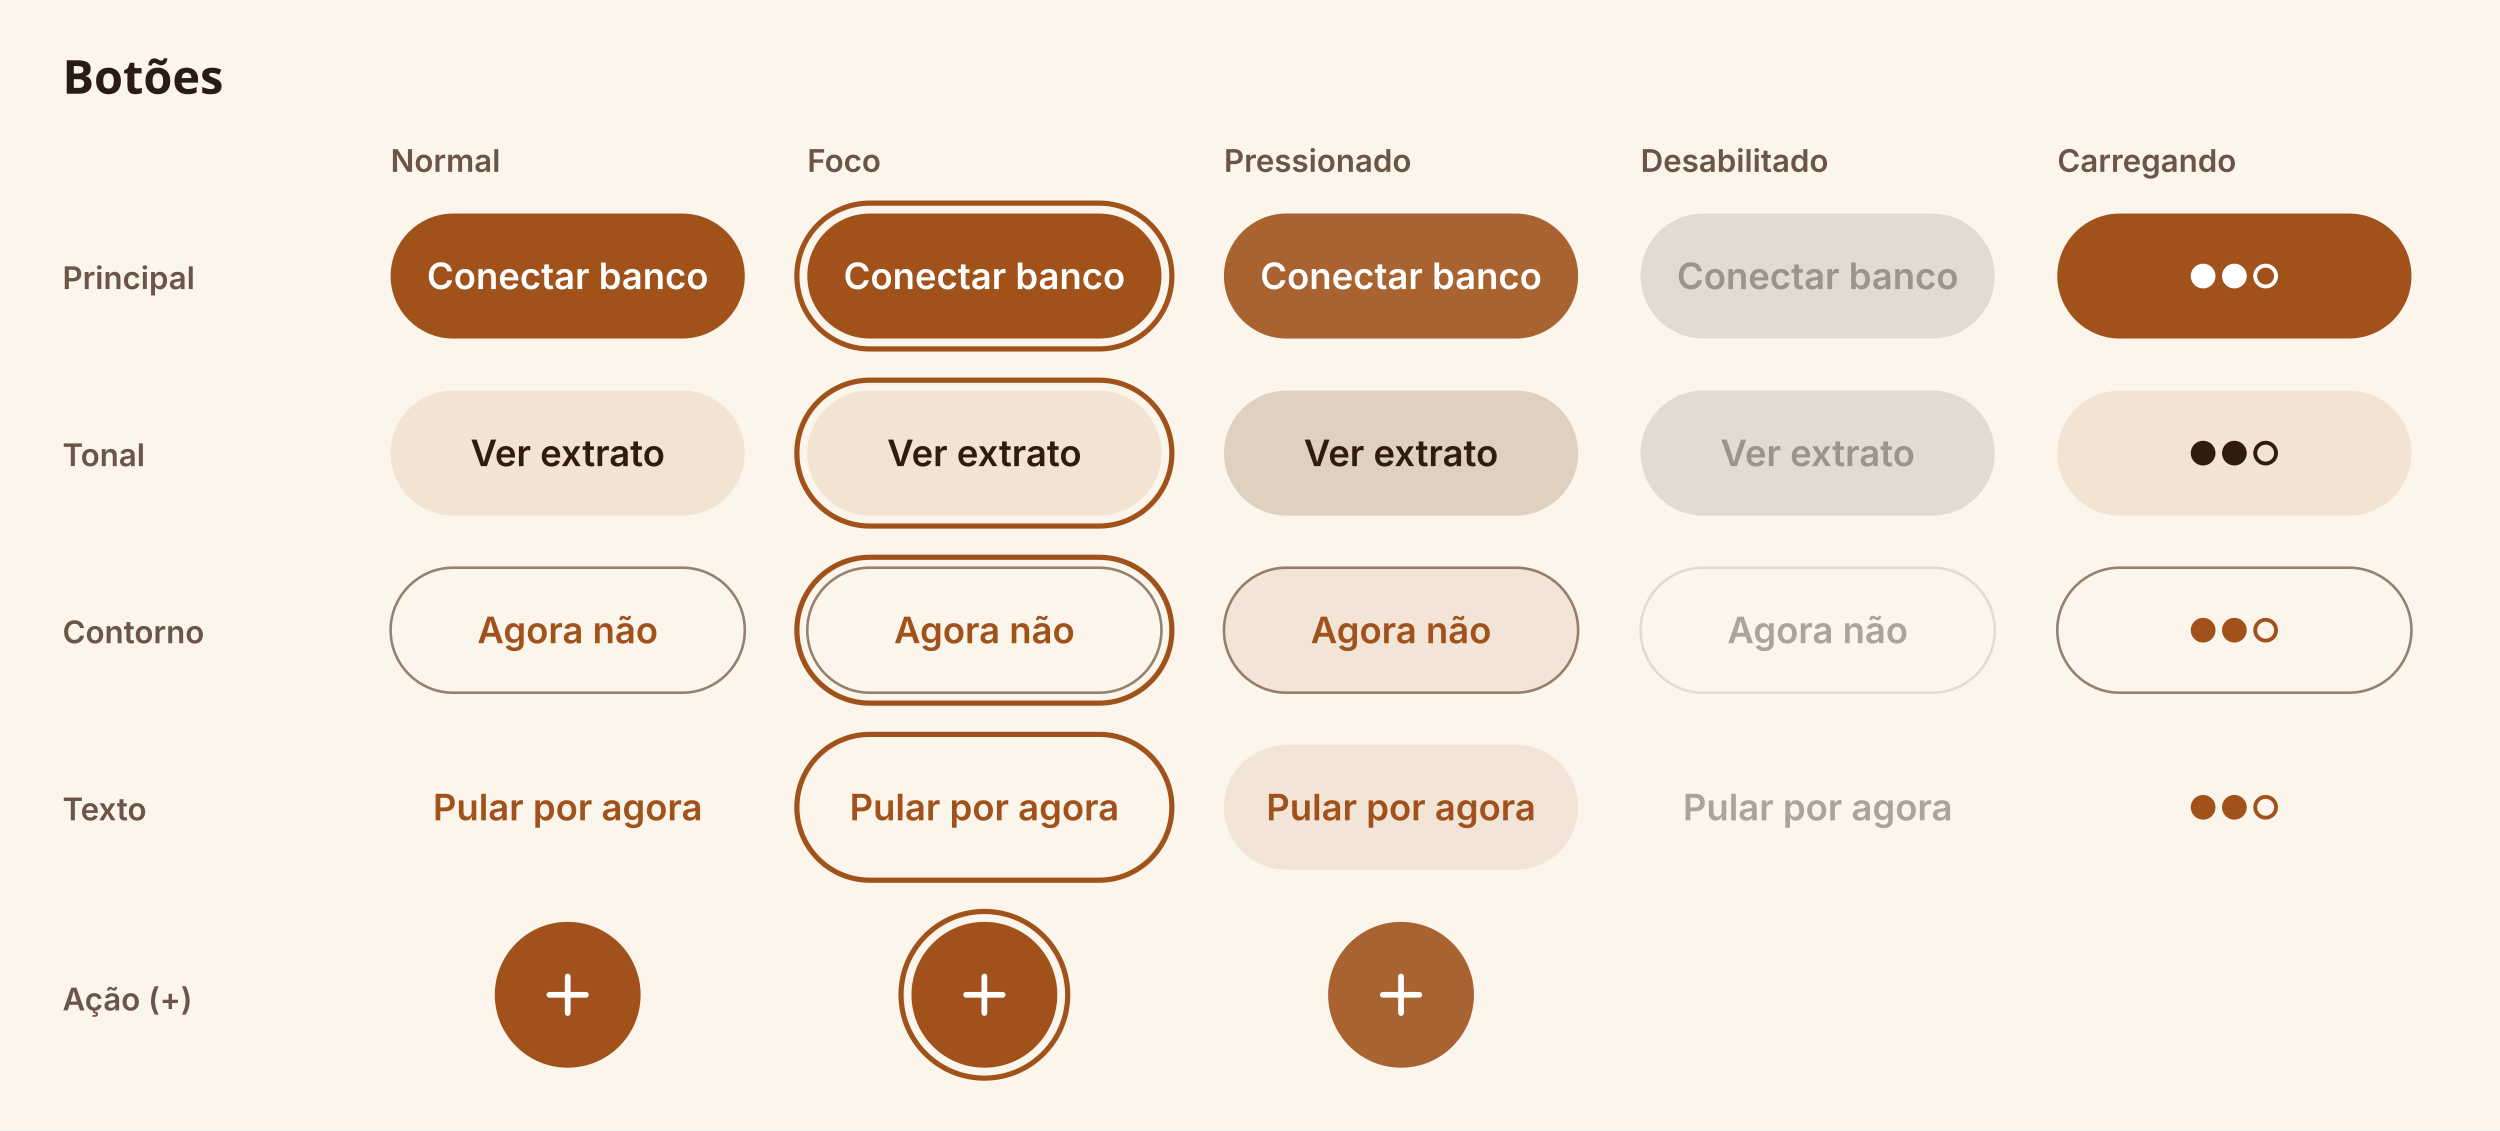
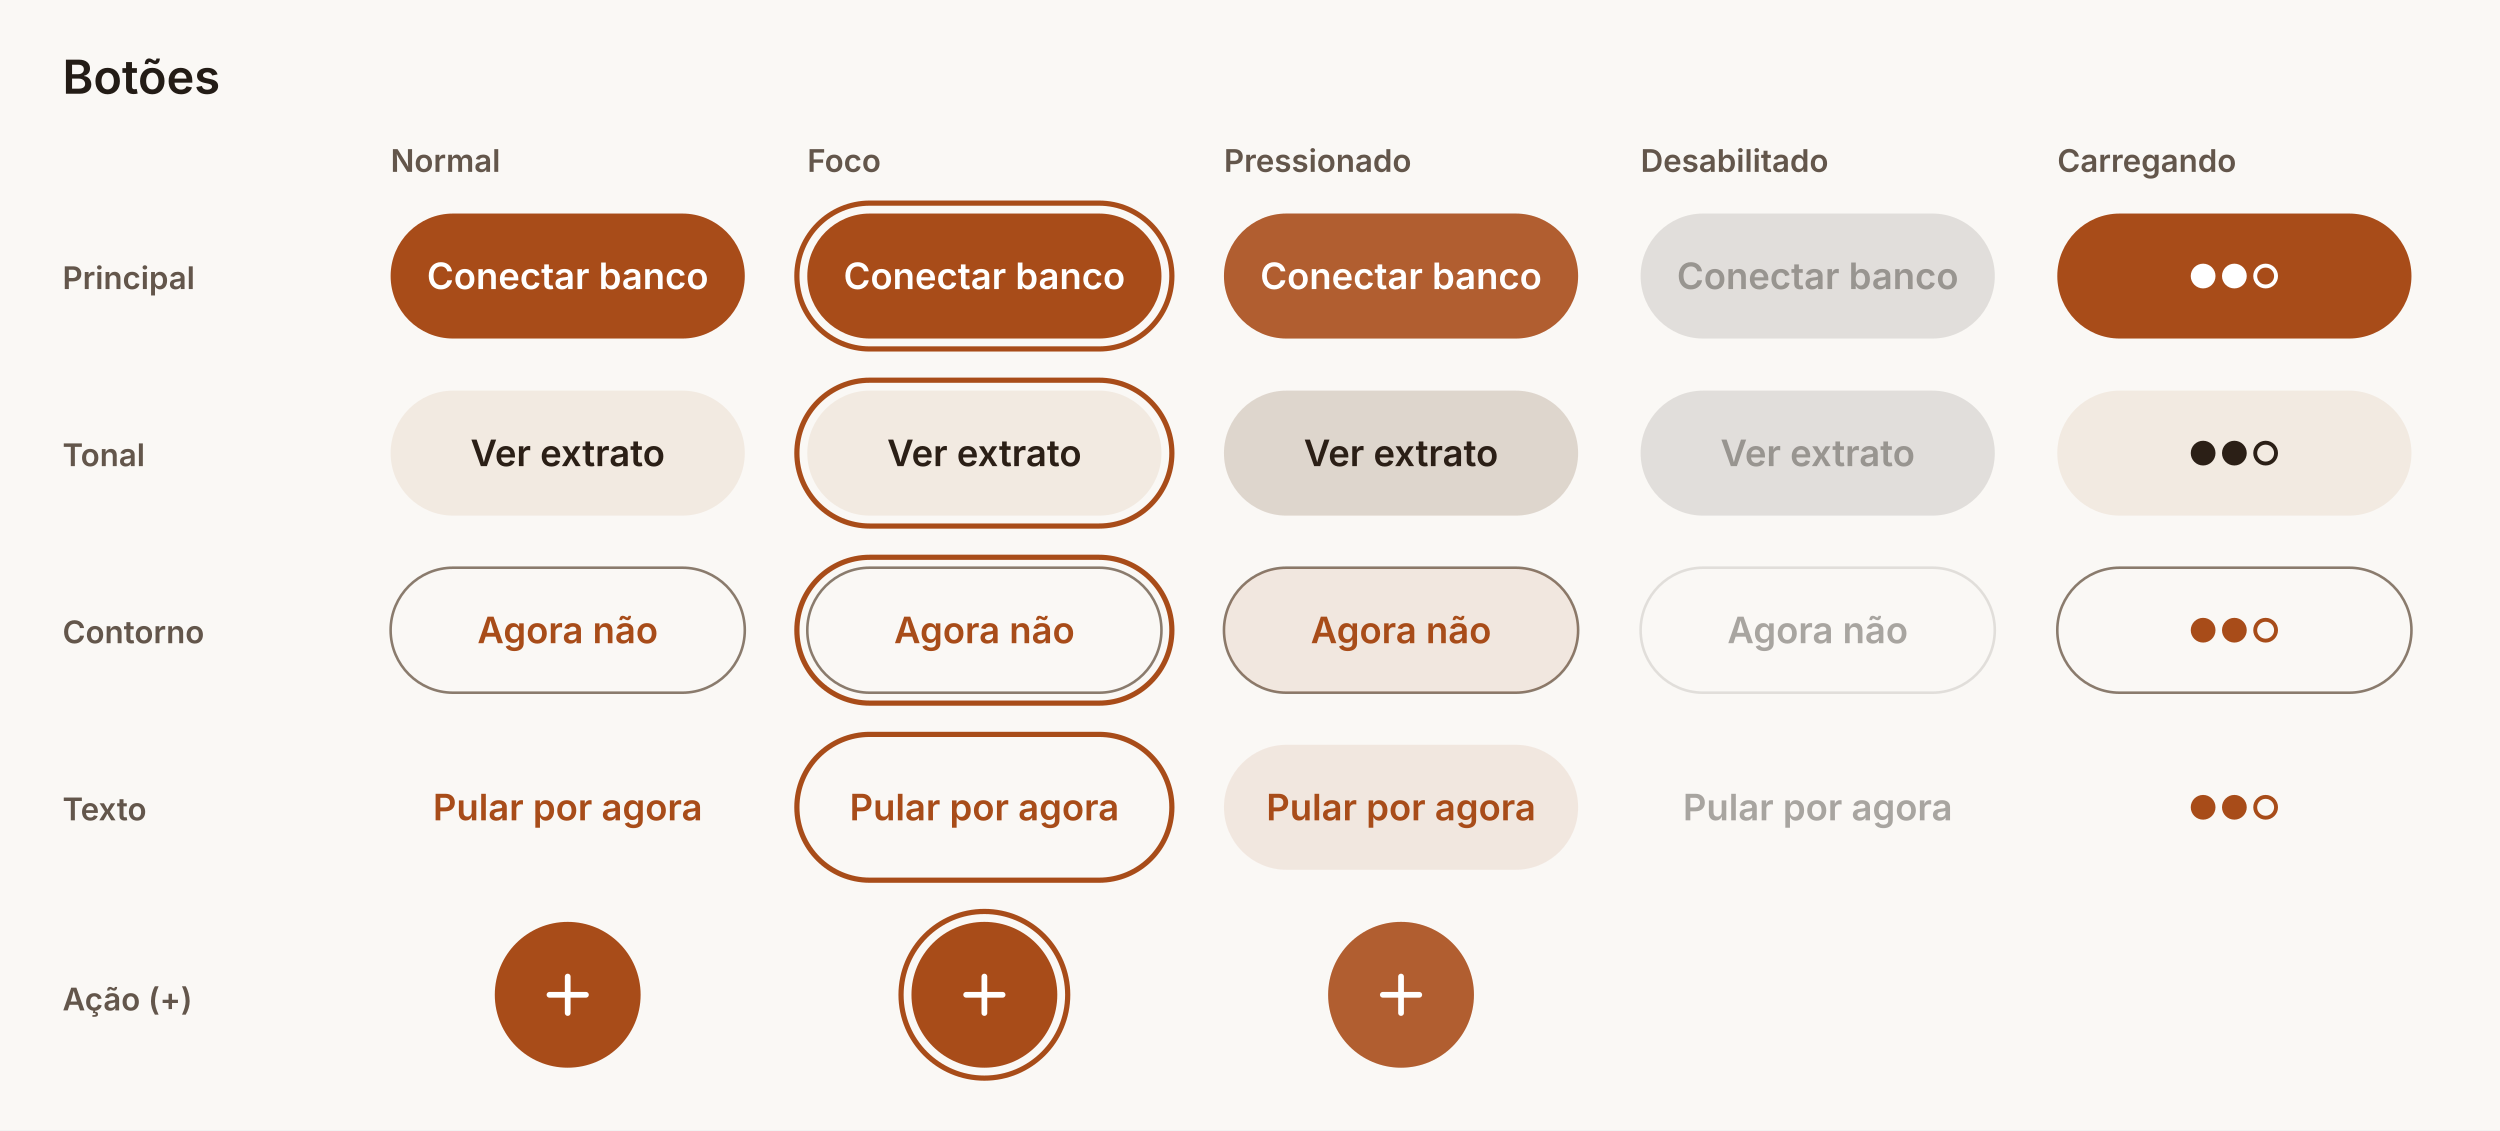
<svg xmlns="http://www.w3.org/2000/svg" viewBox="0 0 960 434" role="img" aria-labelledby="t">
-   <rect width="960" height="434" fill="#FBF5EC" />
-   <text x="24" y="36" font-family="'Baloo 2', ui-rounded, system-ui, sans-serif" font-size="18" font-weight="600" fill="#2A1C12" text-anchor="start">Botões</text>
-   <text x="150" y="66" font-family="Figtree, Inter, system-ui, sans-serif" font-size="12" font-weight="600" fill="#6B5546" text-anchor="start">Normal</text>
-   <text x="310" y="66" font-family="Figtree, Inter, system-ui, sans-serif" font-size="12" font-weight="600" fill="#6B5546" text-anchor="start">Foco</text>
-   <text x="470" y="66" font-family="Figtree, Inter, system-ui, sans-serif" font-size="12" font-weight="600" fill="#6B5546" text-anchor="start">Pressionado</text>
-   <text x="630" y="66" font-family="Figtree, Inter, system-ui, sans-serif" font-size="12" font-weight="600" fill="#6B5546" text-anchor="start">Desabilitado</text>
-   <text x="790" y="66" font-family="Figtree, Inter, system-ui, sans-serif" font-size="12" font-weight="600" fill="#6B5546" text-anchor="start">Carregando</text>
-   <text x="24" y="111" font-family="Figtree, Inter, system-ui, sans-serif" font-size="12" font-weight="600" fill="#6B5546" text-anchor="start">Principal</text>
-   <rect x="150" y="82" width="136" height="48" rx="24" fill="#A0521A" />
+   <rect width="960" height="434" fill="#FAF8F5" />
+   <text x="24" y="36" font-family="'Plus Jakarta Sans', Inter, system-ui, sans-serif" font-size="18" font-weight="600" fill="#231C16" text-anchor="start">Botões</text>
+   <text x="150" y="66" font-family="Inter, system-ui, -apple-system, sans-serif" font-size="12" font-weight="600" fill="#63564B" text-anchor="start">Normal</text>
+   <text x="310" y="66" font-family="Inter, system-ui, -apple-system, sans-serif" font-size="12" font-weight="600" fill="#63564B" text-anchor="start">Foco</text>
+   <text x="470" y="66" font-family="Inter, system-ui, -apple-system, sans-serif" font-size="12" font-weight="600" fill="#63564B" text-anchor="start">Pressionado</text>
+   <text x="630" y="66" font-family="Inter, system-ui, -apple-system, sans-serif" font-size="12" font-weight="600" fill="#63564B" text-anchor="start">Desabilitado</text>
+   <text x="790" y="66" font-family="Inter, system-ui, -apple-system, sans-serif" font-size="12" font-weight="600" fill="#63564B" text-anchor="start">Carregando</text>
+   <text x="24" y="111" font-family="Inter, system-ui, -apple-system, sans-serif" font-size="12" font-weight="600" fill="#63564B" text-anchor="start">Principal</text>
+   <rect x="150" y="82" width="136" height="48" rx="24" fill="#A84C19" />
  <g>
-     <text x="218" y="111" font-family="Figtree, Inter, system-ui, sans-serif" font-size="14" font-weight="600" fill="#FFFFFF" text-anchor="middle">Conectar banco</text>
+     <text x="218" y="111" font-family="Inter, system-ui, -apple-system, sans-serif" font-size="14" font-weight="600" fill="#FFFFFF" text-anchor="middle">Conectar banco</text>
  </g>
-   <rect x="310" y="82" width="136" height="48" rx="24" fill="#A0521A" />
-   <rect x="306" y="78" width="144" height="56" rx="28" fill="none" stroke="#A0521A" stroke-width="2" />
+   <rect x="310" y="82" width="136" height="48" rx="24" fill="#A84C19" />
+   <rect x="306" y="78" width="144" height="56" rx="28" fill="none" stroke="#A84C19" stroke-width="2" />
  <g>
-     <text x="378" y="111" font-family="Figtree, Inter, system-ui, sans-serif" font-size="14" font-weight="600" fill="#FFFFFF" text-anchor="middle">Conectar banco</text>
+     <text x="378" y="111" font-family="Inter, system-ui, -apple-system, sans-serif" font-size="14" font-weight="600" fill="#FFFFFF" text-anchor="middle">Conectar banco</text>
  </g>
-   <rect x="470" y="82" width="136" height="48" rx="24" fill="#A0521A" />
+   <rect x="470" y="82" width="136" height="48" rx="24" fill="#A84C19" />
  <rect x="470" y="82" width="136" height="48" rx="24" fill="#FFFFFF" opacity="0.1" />
  <g>
-     <text x="538" y="111" font-family="Figtree, Inter, system-ui, sans-serif" font-size="14" font-weight="600" fill="#FFFFFF" text-anchor="middle">Conectar banco</text>
+     <text x="538" y="111" font-family="Inter, system-ui, -apple-system, sans-serif" font-size="14" font-weight="600" fill="#FFFFFF" text-anchor="middle">Conectar banco</text>
  </g>
-   <rect x="630" y="82" width="136" height="48" rx="24" fill="#2A1C12" stroke-opacity="0.12" opacity="0.12" />
+   <rect x="630" y="82" width="136" height="48" rx="24" fill="#231C16" stroke-opacity="0.12" opacity="0.12" />
  <g opacity="0.38">
-     <text x="698" y="111" font-family="Figtree, Inter, system-ui, sans-serif" font-size="14" font-weight="600" fill="#2A1C12" text-anchor="middle">Conectar banco</text>
+     <text x="698" y="111" font-family="Inter, system-ui, -apple-system, sans-serif" font-size="14" font-weight="600" fill="#231C16" text-anchor="middle">Conectar banco</text>
  </g>
-   <rect x="790" y="82" width="136" height="48" rx="24" fill="#A0521A" />
+   <rect x="790" y="82" width="136" height="48" rx="24" fill="#A84C19" />
  <circle cx="846" cy="106" r="4" fill="#FFFFFF" stroke="#FFFFFF" stroke-width="1.5" />
  <circle cx="858" cy="106" r="4" fill="#FFFFFF" stroke="#FFFFFF" stroke-width="1.5" />
  <circle cx="870" cy="106" r="4" fill="none" stroke="#FFFFFF" stroke-width="1.5" />
-   <text x="24" y="179" font-family="Figtree, Inter, system-ui, sans-serif" font-size="12" font-weight="600" fill="#6B5546" text-anchor="start">Tonal</text>
-   <rect x="150" y="150" width="136" height="48" rx="24" fill="#F3E3D3" />
+   <text x="24" y="179" font-family="Inter, system-ui, -apple-system, sans-serif" font-size="12" font-weight="600" fill="#63564B" text-anchor="start">Tonal</text>
+   <rect x="150" y="150" width="136" height="48" rx="24" fill="#F2EAE1" />
  <g>
-     <text x="218" y="179" font-family="Figtree, Inter, system-ui, sans-serif" font-size="14" font-weight="600" fill="#2E1C0F" text-anchor="middle">Ver extrato</text>
+     <text x="218" y="179" font-family="Inter, system-ui, -apple-system, sans-serif" font-size="14" font-weight="600" fill="#2B1F16" text-anchor="middle">Ver extrato</text>
  </g>
-   <rect x="310" y="150" width="136" height="48" rx="24" fill="#F3E3D3" />
-   <rect x="306" y="146" width="144" height="56" rx="28" fill="none" stroke="#A0521A" stroke-width="2" />
+   <rect x="310" y="150" width="136" height="48" rx="24" fill="#F2EAE1" />
+   <rect x="306" y="146" width="144" height="56" rx="28" fill="none" stroke="#A84C19" stroke-width="2" />
  <g>
-     <text x="378" y="179" font-family="Figtree, Inter, system-ui, sans-serif" font-size="14" font-weight="600" fill="#2E1C0F" text-anchor="middle">Ver extrato</text>
+     <text x="378" y="179" font-family="Inter, system-ui, -apple-system, sans-serif" font-size="14" font-weight="600" fill="#2B1F16" text-anchor="middle">Ver extrato</text>
  </g>
-   <rect x="470" y="150" width="136" height="48" rx="24" fill="#F3E3D3" />
-   <rect x="470" y="150" width="136" height="48" rx="24" fill="#2E1C0F" opacity="0.1" />
+   <rect x="470" y="150" width="136" height="48" rx="24" fill="#F2EAE1" />
+   <rect x="470" y="150" width="136" height="48" rx="24" fill="#2B1F16" opacity="0.1" />
  <g>
-     <text x="538" y="179" font-family="Figtree, Inter, system-ui, sans-serif" font-size="14" font-weight="600" fill="#2E1C0F" text-anchor="middle">Ver extrato</text>
+     <text x="538" y="179" font-family="Inter, system-ui, -apple-system, sans-serif" font-size="14" font-weight="600" fill="#2B1F16" text-anchor="middle">Ver extrato</text>
  </g>
-   <rect x="630" y="150" width="136" height="48" rx="24" fill="#2A1C12" stroke-opacity="0.12" opacity="0.12" />
+   <rect x="630" y="150" width="136" height="48" rx="24" fill="#231C16" stroke-opacity="0.12" opacity="0.12" />
  <g opacity="0.38">
-     <text x="698" y="179" font-family="Figtree, Inter, system-ui, sans-serif" font-size="14" font-weight="600" fill="#2A1C12" text-anchor="middle">Ver extrato</text>
+     <text x="698" y="179" font-family="Inter, system-ui, -apple-system, sans-serif" font-size="14" font-weight="600" fill="#231C16" text-anchor="middle">Ver extrato</text>
  </g>
-   <rect x="790" y="150" width="136" height="48" rx="24" fill="#F3E3D3" />
-   <circle cx="846" cy="174" r="4" fill="#2E1C0F" stroke="#2E1C0F" stroke-width="1.5" />
-   <circle cx="858" cy="174" r="4" fill="#2E1C0F" stroke="#2E1C0F" stroke-width="1.5" />
-   <circle cx="870" cy="174" r="4" fill="none" stroke="#2E1C0F" stroke-width="1.5" />
-   <text x="24" y="247" font-family="Figtree, Inter, system-ui, sans-serif" font-size="12" font-weight="600" fill="#6B5546" text-anchor="start">Contorno</text>
-   <rect x="150" y="218" width="136" height="48" rx="24" fill="none" stroke="#94816E" stroke-width="1" />
+   <rect x="790" y="150" width="136" height="48" rx="24" fill="#F2EAE1" />
+   <circle cx="846" cy="174" r="4" fill="#2B1F16" stroke="#2B1F16" stroke-width="1.5" />
+   <circle cx="858" cy="174" r="4" fill="#2B1F16" stroke="#2B1F16" stroke-width="1.5" />
+   <circle cx="870" cy="174" r="4" fill="none" stroke="#2B1F16" stroke-width="1.5" />
+   <text x="24" y="247" font-family="Inter, system-ui, -apple-system, sans-serif" font-size="12" font-weight="600" fill="#63564B" text-anchor="start">Contorno</text>
+   <rect x="150" y="218" width="136" height="48" rx="24" fill="none" stroke="#8A7B6D" stroke-width="1" />
  <g>
-     <text x="218" y="247" font-family="Figtree, Inter, system-ui, sans-serif" font-size="14" font-weight="600" fill="#A0521A" text-anchor="middle">Agora não</text>
+     <text x="218" y="247" font-family="Inter, system-ui, -apple-system, sans-serif" font-size="14" font-weight="600" fill="#A84C19" text-anchor="middle">Agora não</text>
  </g>
-   <rect x="310" y="218" width="136" height="48" rx="24" fill="none" stroke="#94816E" stroke-width="1" />
-   <rect x="306" y="214" width="144" height="56" rx="28" fill="none" stroke="#A0521A" stroke-width="2" />
+   <rect x="310" y="218" width="136" height="48" rx="24" fill="none" stroke="#8A7B6D" stroke-width="1" />
+   <rect x="306" y="214" width="144" height="56" rx="28" fill="none" stroke="#A84C19" stroke-width="2" />
  <g>
-     <text x="378" y="247" font-family="Figtree, Inter, system-ui, sans-serif" font-size="14" font-weight="600" fill="#A0521A" text-anchor="middle">Agora não</text>
+     <text x="378" y="247" font-family="Inter, system-ui, -apple-system, sans-serif" font-size="14" font-weight="600" fill="#A84C19" text-anchor="middle">Agora não</text>
  </g>
-   <rect x="470" y="218" width="136" height="48" rx="24" fill="none" stroke="#94816E" stroke-width="1" />
-   <rect x="470" y="218" width="136" height="48" rx="24" fill="#A0521A" opacity="0.1" />
+   <rect x="470" y="218" width="136" height="48" rx="24" fill="none" stroke="#8A7B6D" stroke-width="1" />
+   <rect x="470" y="218" width="136" height="48" rx="24" fill="#A84C19" opacity="0.1" />
  <g>
-     <text x="538" y="247" font-family="Figtree, Inter, system-ui, sans-serif" font-size="14" font-weight="600" fill="#A0521A" text-anchor="middle">Agora não</text>
+     <text x="538" y="247" font-family="Inter, system-ui, -apple-system, sans-serif" font-size="14" font-weight="600" fill="#A84C19" text-anchor="middle">Agora não</text>
  </g>
-   <rect x="630" y="218" width="136" height="48" rx="24" fill="none" stroke="#2A1C12" stroke-width="1" stroke-opacity="0.12" />
+   <rect x="630" y="218" width="136" height="48" rx="24" fill="none" stroke="#231C16" stroke-width="1" stroke-opacity="0.12" />
  <g opacity="0.38">
-     <text x="698" y="247" font-family="Figtree, Inter, system-ui, sans-serif" font-size="14" font-weight="600" fill="#2A1C12" text-anchor="middle">Agora não</text>
+     <text x="698" y="247" font-family="Inter, system-ui, -apple-system, sans-serif" font-size="14" font-weight="600" fill="#231C16" text-anchor="middle">Agora não</text>
  </g>
-   <rect x="790" y="218" width="136" height="48" rx="24" fill="none" stroke="#94816E" stroke-width="1" />
-   <circle cx="846" cy="242" r="4" fill="#A0521A" stroke="#A0521A" stroke-width="1.5" />
-   <circle cx="858" cy="242" r="4" fill="#A0521A" stroke="#A0521A" stroke-width="1.5" />
-   <circle cx="870" cy="242" r="4" fill="none" stroke="#A0521A" stroke-width="1.5" />
-   <text x="24" y="315" font-family="Figtree, Inter, system-ui, sans-serif" font-size="12" font-weight="600" fill="#6B5546" text-anchor="start">Texto</text>
+   <rect x="790" y="218" width="136" height="48" rx="24" fill="none" stroke="#8A7B6D" stroke-width="1" />
+   <circle cx="846" cy="242" r="4" fill="#A84C19" stroke="#A84C19" stroke-width="1.5" />
+   <circle cx="858" cy="242" r="4" fill="#A84C19" stroke="#A84C19" stroke-width="1.5" />
+   <circle cx="870" cy="242" r="4" fill="none" stroke="#A84C19" stroke-width="1.5" />
+   <text x="24" y="315" font-family="Inter, system-ui, -apple-system, sans-serif" font-size="12" font-weight="600" fill="#63564B" text-anchor="start">Texto</text>
  <rect x="150" y="286" width="136" height="48" rx="24" fill="none" />
  <g>
-     <text x="218" y="315" font-family="Figtree, Inter, system-ui, sans-serif" font-size="14" font-weight="600" fill="#A0521A" text-anchor="middle">Pular por agora</text>
+     <text x="218" y="315" font-family="Inter, system-ui, -apple-system, sans-serif" font-size="14" font-weight="600" fill="#A84C19" text-anchor="middle">Pular por agora</text>
  </g>
  <rect x="310" y="286" width="136" height="48" rx="24" fill="none" />
-   <rect x="306" y="282" width="144" height="56" rx="28" fill="none" stroke="#A0521A" stroke-width="2" />
+   <rect x="306" y="282" width="144" height="56" rx="28" fill="none" stroke="#A84C19" stroke-width="2" />
  <g>
-     <text x="378" y="315" font-family="Figtree, Inter, system-ui, sans-serif" font-size="14" font-weight="600" fill="#A0521A" text-anchor="middle">Pular por agora</text>
+     <text x="378" y="315" font-family="Inter, system-ui, -apple-system, sans-serif" font-size="14" font-weight="600" fill="#A84C19" text-anchor="middle">Pular por agora</text>
  </g>
  <rect x="470" y="286" width="136" height="48" rx="24" fill="none" />
-   <rect x="470" y="286" width="136" height="48" rx="24" fill="#A0521A" opacity="0.1" />
+   <rect x="470" y="286" width="136" height="48" rx="24" fill="#A84C19" opacity="0.1" />
  <g>
-     <text x="538" y="315" font-family="Figtree, Inter, system-ui, sans-serif" font-size="14" font-weight="600" fill="#A0521A" text-anchor="middle">Pular por agora</text>
+     <text x="538" y="315" font-family="Inter, system-ui, -apple-system, sans-serif" font-size="14" font-weight="600" fill="#A84C19" text-anchor="middle">Pular por agora</text>
  </g>
  <rect x="630" y="286" width="136" height="48" rx="24" fill="none" stroke-opacity="0.12" />
  <g opacity="0.38">
-     <text x="698" y="315" font-family="Figtree, Inter, system-ui, sans-serif" font-size="14" font-weight="600" fill="#2A1C12" text-anchor="middle">Pular por agora</text>
+     <text x="698" y="315" font-family="Inter, system-ui, -apple-system, sans-serif" font-size="14" font-weight="600" fill="#231C16" text-anchor="middle">Pular por agora</text>
  </g>
  <rect x="790" y="286" width="136" height="48" rx="24" fill="none" />
-   <circle cx="846" cy="310" r="4" fill="#A0521A" stroke="#A0521A" stroke-width="1.5" />
-   <circle cx="858" cy="310" r="4" fill="#A0521A" stroke="#A0521A" stroke-width="1.5" />
-   <circle cx="870" cy="310" r="4" fill="none" stroke="#A0521A" stroke-width="1.5" />
-   <text x="24" y="388" font-family="Figtree, Inter, system-ui, sans-serif" font-size="12" font-weight="600" fill="#6B5546" text-anchor="start">Ação (+)</text>
-   <circle cx="218" cy="382" r="28" fill="#A0521A" />
+   <circle cx="846" cy="310" r="4" fill="#A84C19" stroke="#A84C19" stroke-width="1.5" />
+   <circle cx="858" cy="310" r="4" fill="#A84C19" stroke="#A84C19" stroke-width="1.5" />
+   <circle cx="870" cy="310" r="4" fill="none" stroke="#A84C19" stroke-width="1.5" />
+   <text x="24" y="388" font-family="Inter, system-ui, -apple-system, sans-serif" font-size="12" font-weight="600" fill="#63564B" text-anchor="start">Ação (+)</text>
+   <circle cx="218" cy="382" r="28" fill="#A84C19" />
  <path d="M12 5v14M5 12h14" transform="translate(206 370) scale(1)" fill="none" stroke="#FFFFFF" stroke-width="2.2" stroke-linecap="round" stroke-linejoin="round" />
-   <circle cx="378" cy="382" r="28" fill="#A0521A" />
-   <circle cx="378" cy="382" r="32" fill="none" stroke="#A0521A" stroke-width="2" />
+   <circle cx="378" cy="382" r="28" fill="#A84C19" />
+   <circle cx="378" cy="382" r="32" fill="none" stroke="#A84C19" stroke-width="2" />
  <path d="M12 5v14M5 12h14" transform="translate(366 370) scale(1)" fill="none" stroke="#FFFFFF" stroke-width="2.2" stroke-linecap="round" stroke-linejoin="round" />
-   <circle cx="538" cy="382" r="28" fill="#A0521A" />
+   <circle cx="538" cy="382" r="28" fill="#A84C19" />
  <circle cx="538" cy="382" r="28" fill="#FFFFFF" opacity="0.1" />
  <path d="M12 5v14M5 12h14" transform="translate(526 370) scale(1)" fill="none" stroke="#FFFFFF" stroke-width="2.2" stroke-linecap="round" stroke-linejoin="round" />
</svg>
